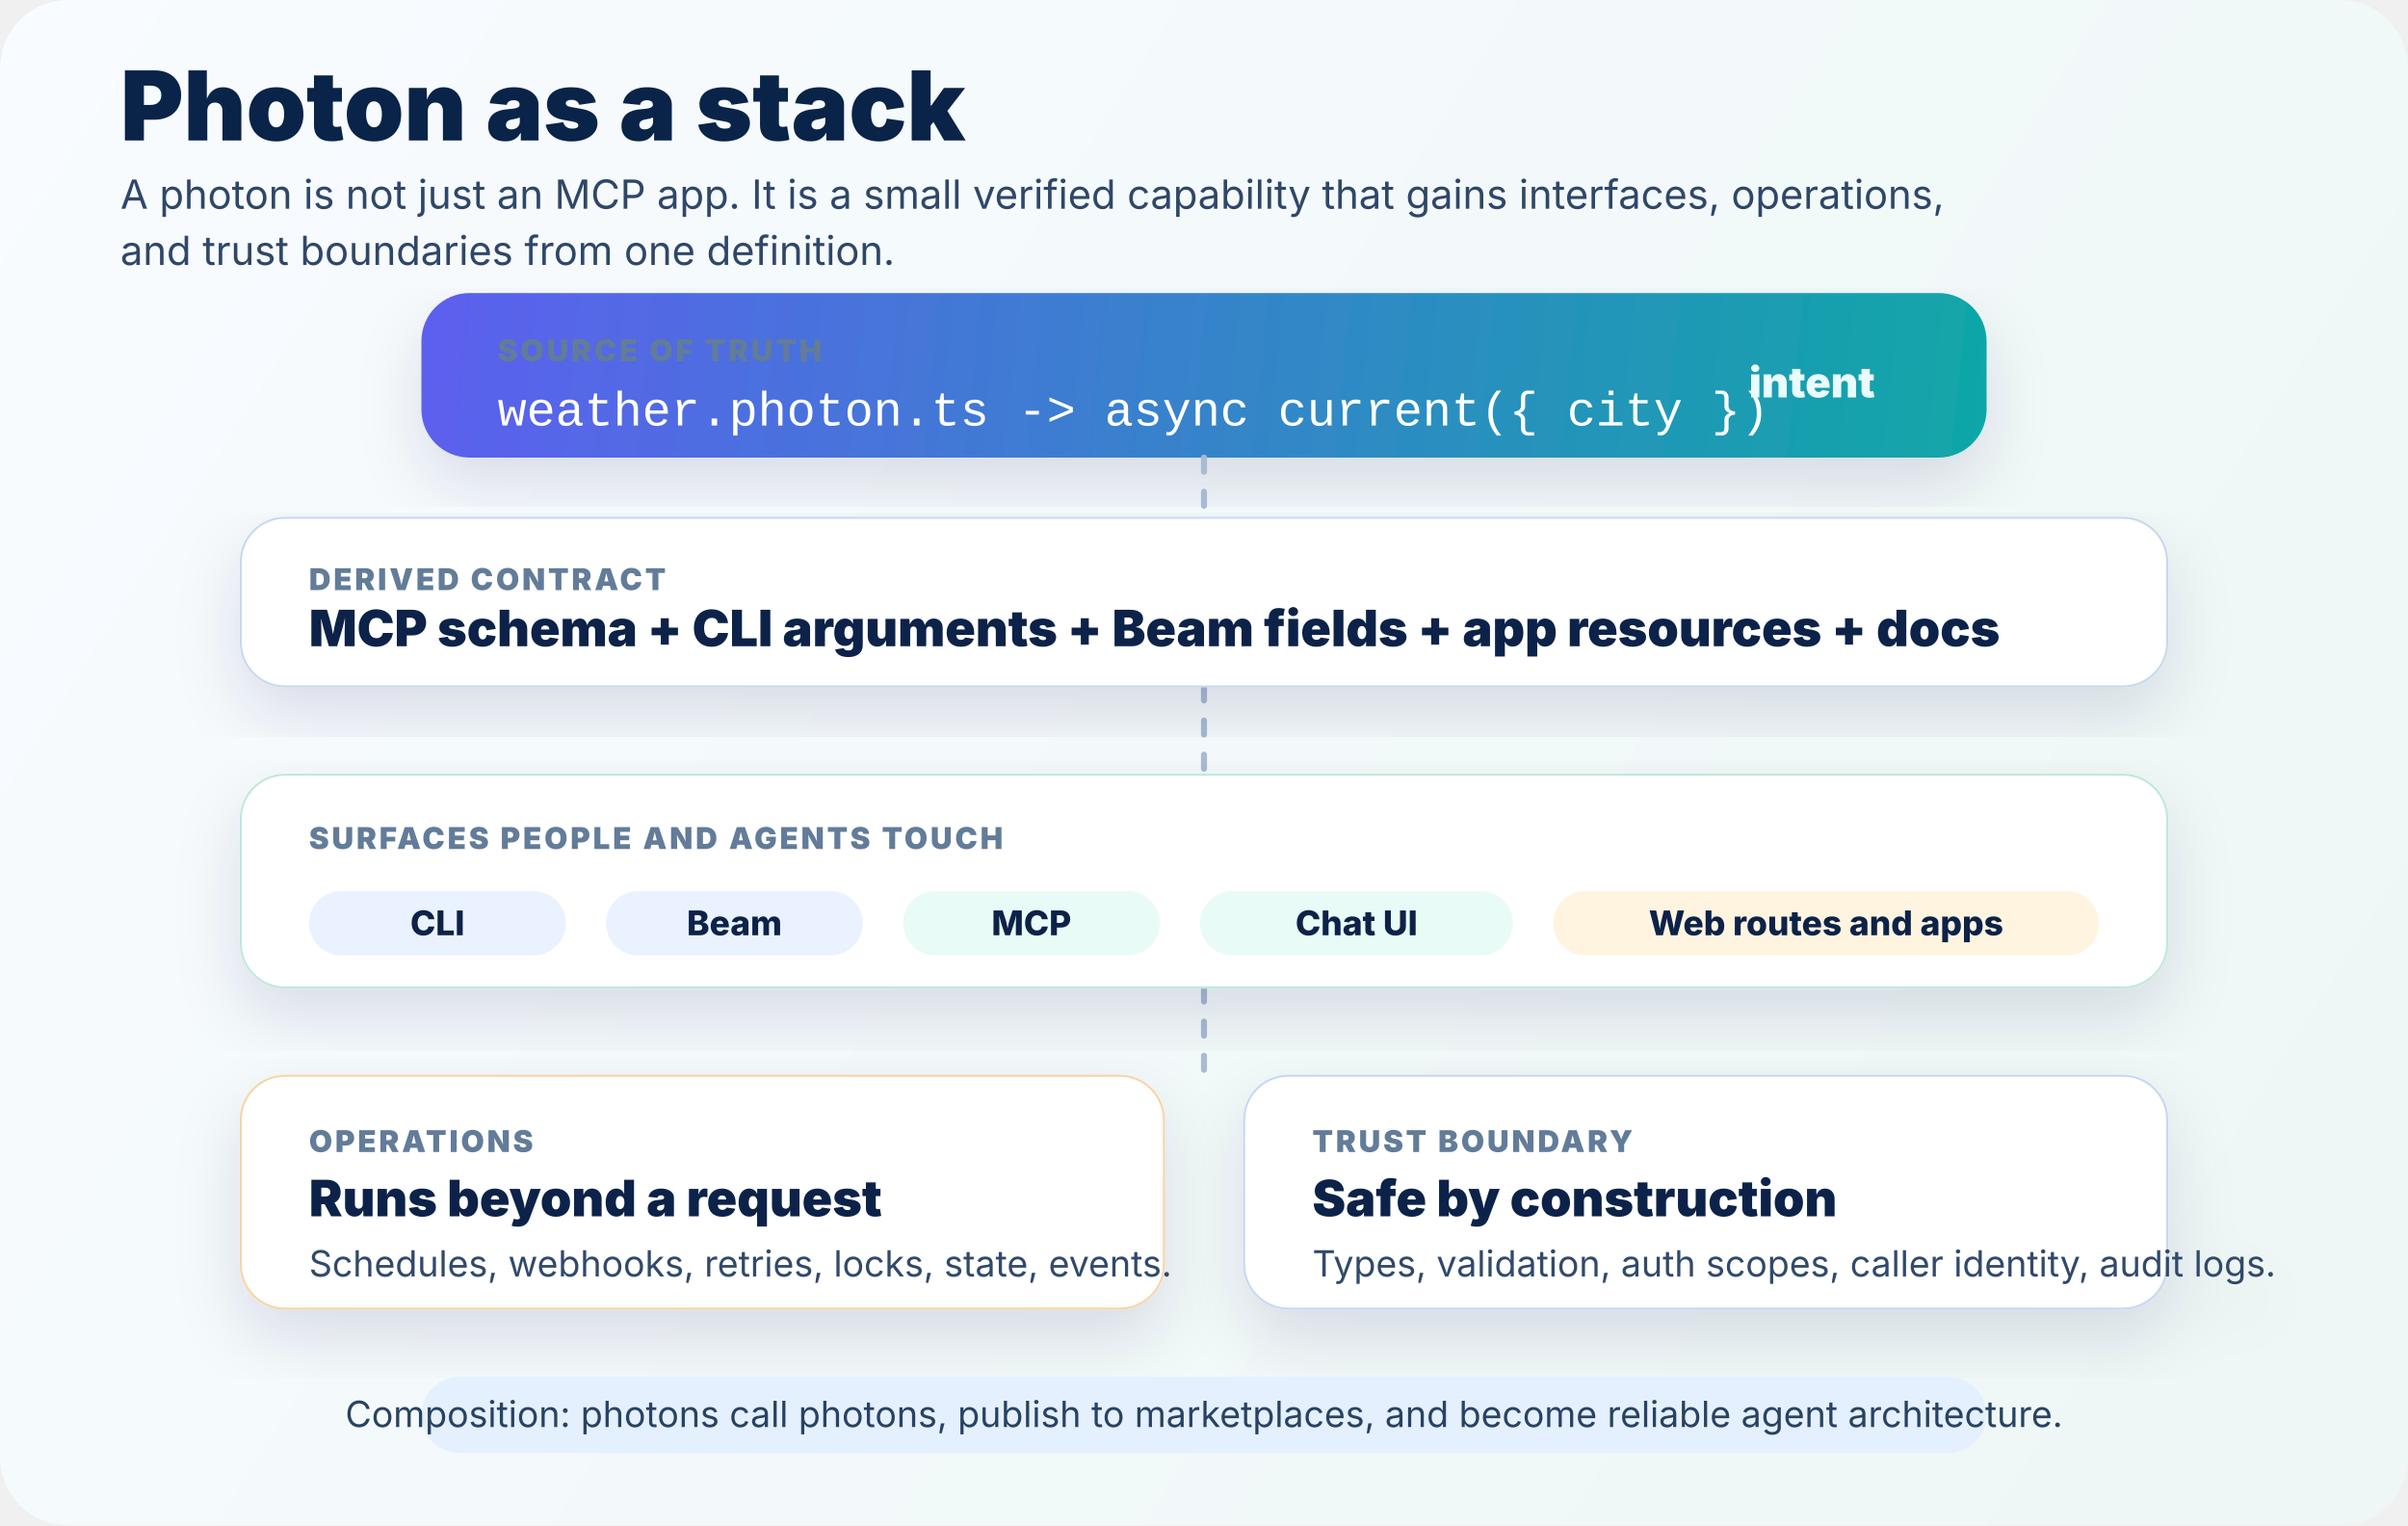
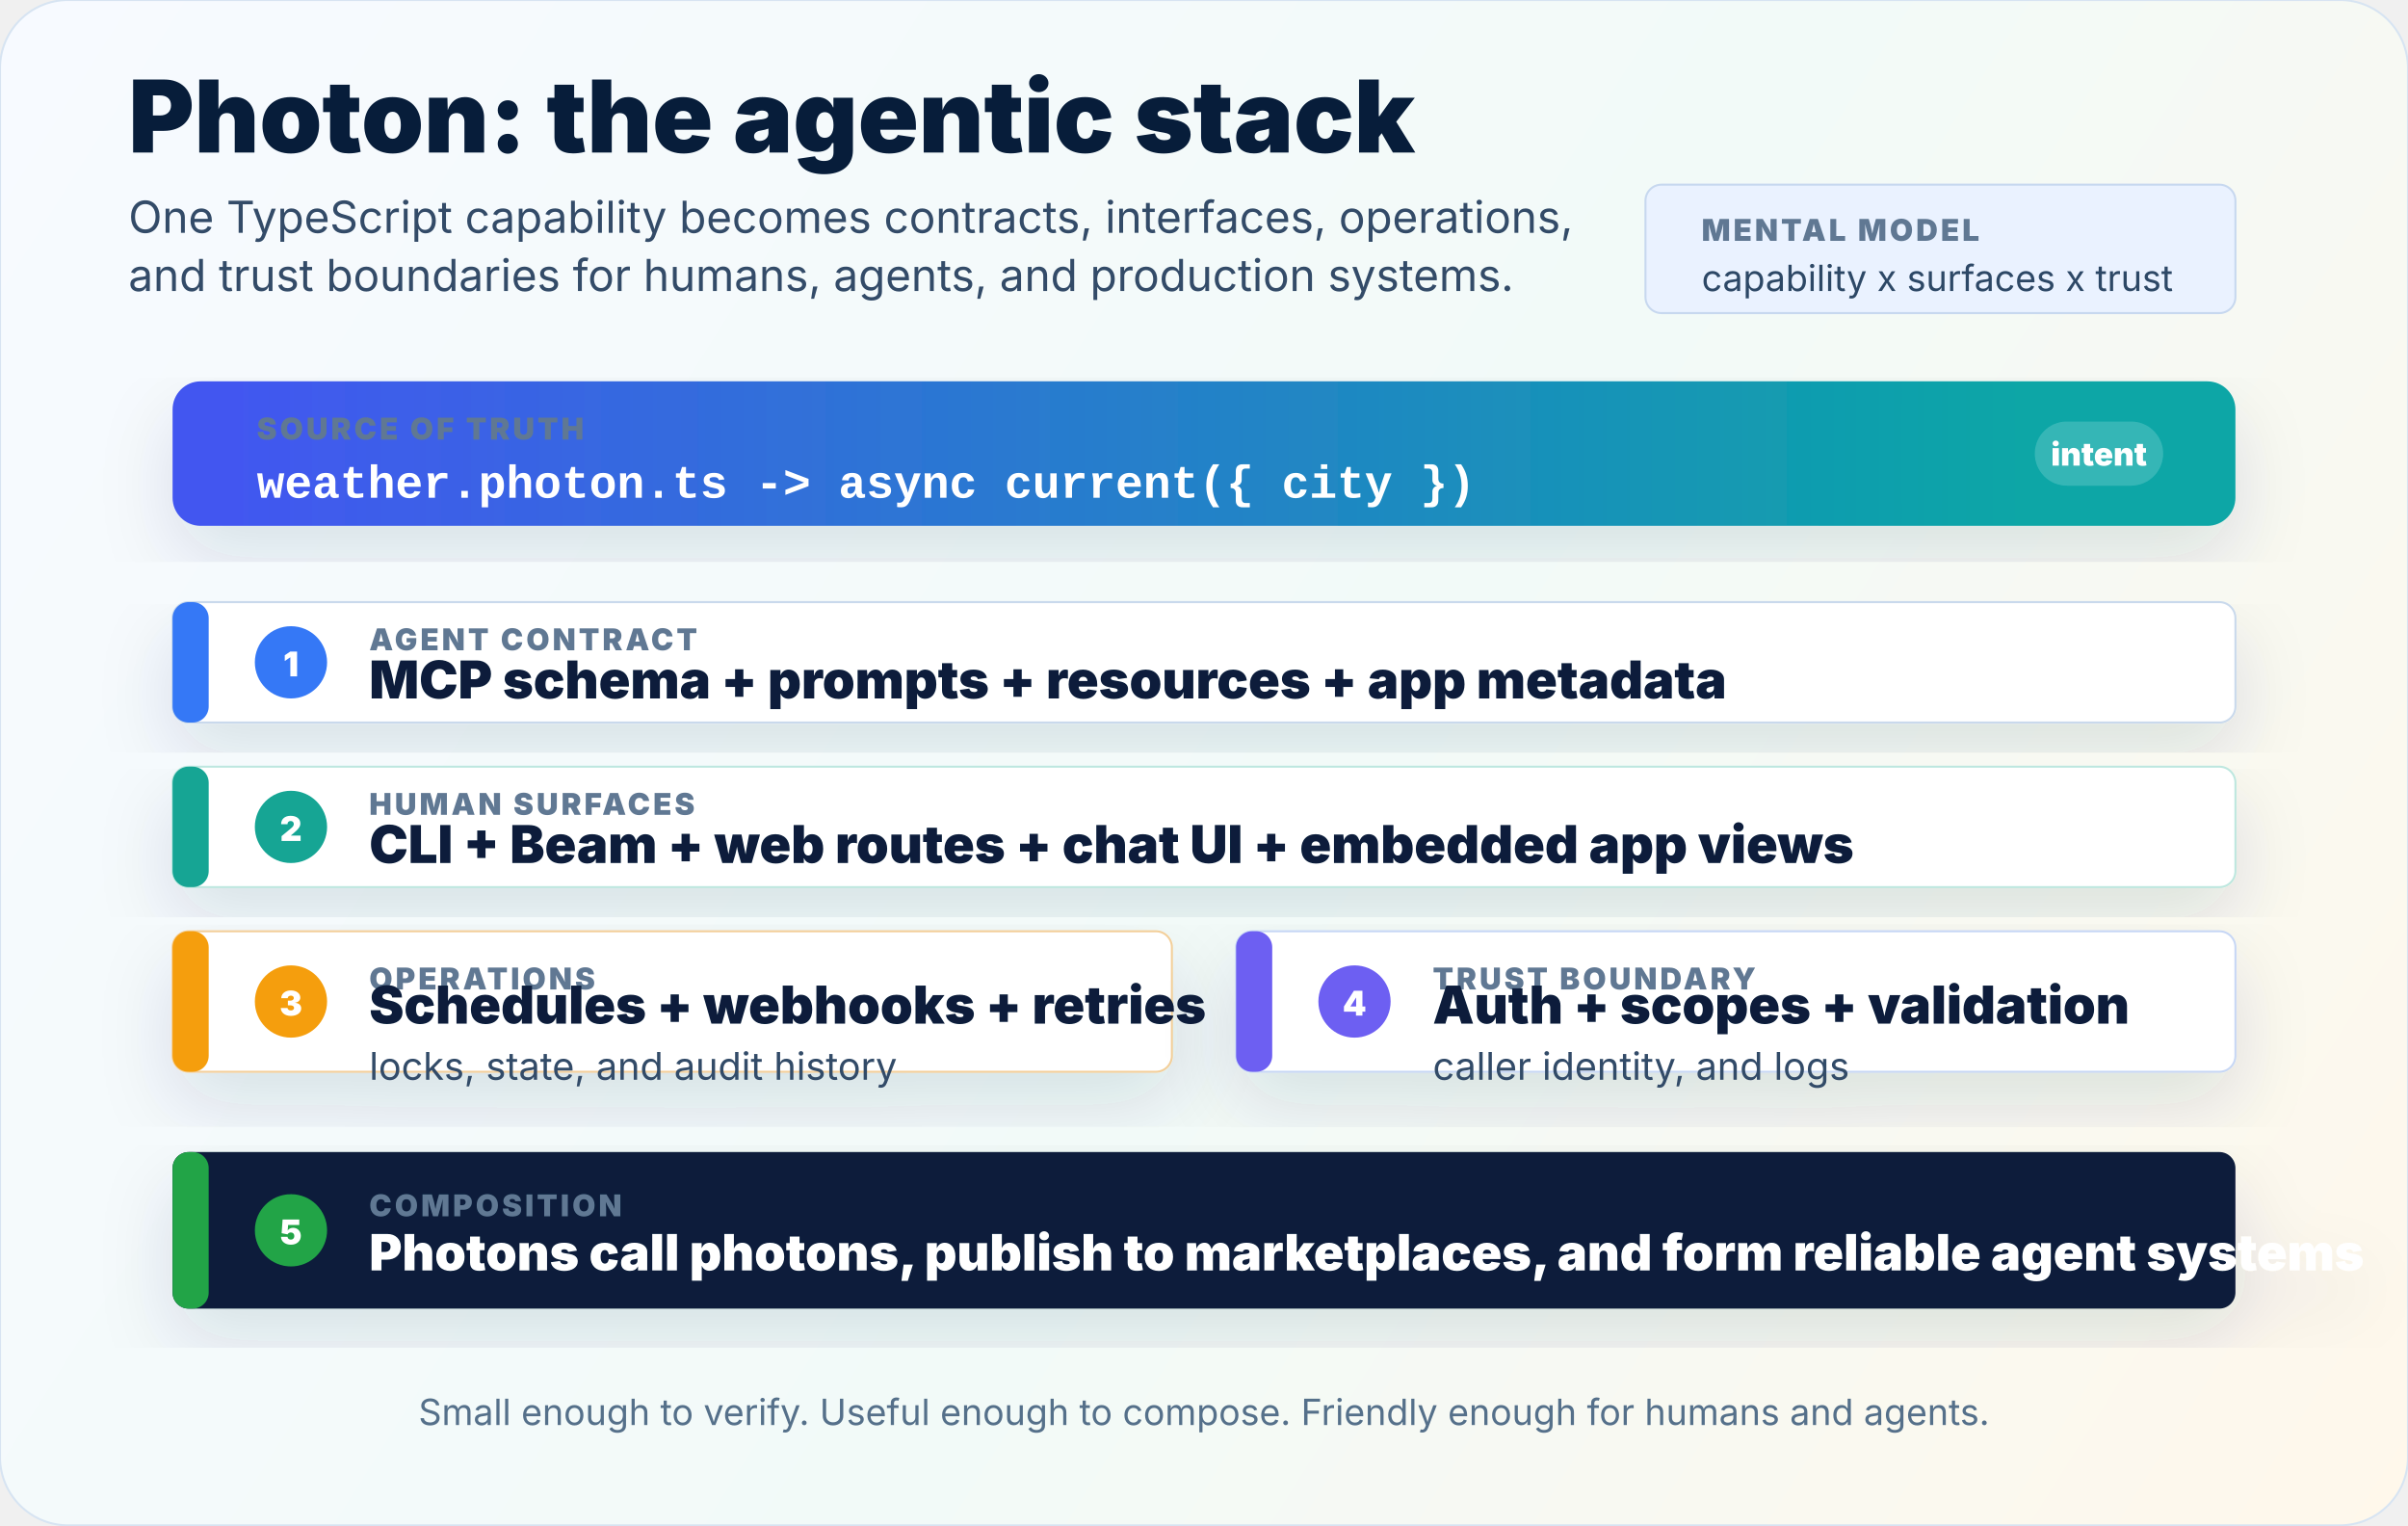
<svg xmlns="http://www.w3.org/2000/svg" width="1200" height="760" viewBox="0 0 1200 760" fill="none" role="img" aria-labelledby="title desc">
  <defs>
-     <linearGradient id="canvas" x1="0" y1="0" x2="1200" y2="760" gradientUnits="userSpaceOnUse">
-       <stop stop-color="#F8FBFF" />
-       <stop offset="1" stop-color="#EEF7F5" />
+     <linearGradient id="bg" x1="0" y1="0" x2="1200" y2="760" gradientUnits="userSpaceOnUse">
+       <stop stop-color="#F7FAFF" />
+       <stop offset="0.55" stop-color="#F2FAF8" />
+       <stop offset="1" stop-color="#FFF8EB" />
    </linearGradient>
-     <linearGradient id="intent" x1="210" y1="120" x2="990" y2="202" gradientUnits="userSpaceOnUse">
-       <stop stop-color="#5D5FEF" />
-       <stop offset="1" stop-color="#10A7A7" />
+     <linearGradient id="source" x1="116" y1="170" x2="1010" y2="170" gradientUnits="userSpaceOnUse">
+       <stop stop-color="#4257F0" />
+       <stop offset="1" stop-color="#0AA6A6" />
    </linearGradient>
-     <filter id="shadow" x="-10%" y="-20%" width="120%" height="150%" color-interpolation-filters="sRGB">
-       <feDropShadow dx="0" dy="14" stdDeviation="16" flood-color="#10294A" flood-opacity="0.12" />
+     <filter id="softShadow" x="-8%" y="-25%" width="116%" height="150%" color-interpolation-filters="sRGB">
+       <feDropShadow dx="0" dy="16" stdDeviation="18" flood-color="#12355A" flood-opacity="0.12" />
    </filter>
    <style>
      .font{font-family:Inter, ui-sans-serif, system-ui, -apple-system, BlinkMacSystemFont, "Segoe UI", sans-serif}
      .mono{font-family:"SFMono-Regular", Consolas, "Liberation Mono", monospace}
-       .title{font-weight:850;fill:#0A2348}
-       .body{fill:#2F4768}
-       .muted{fill:#637B99}
-       .label{font-size:15px;font-weight:850;letter-spacing:1.4px;fill:#627B99}
-       .layerTitle{font-size:25px;font-weight:850;fill:#0A2348}
-       .small{font-size:18px;fill:#304A6B}
-       .pill{font-size:17px;font-weight:800;fill:#0A2348}
+       .title{font-weight:850;fill:#071D3A}
+       .body{fill:#334B68}
+       .eyebrow{font-size:15px;font-weight:850;letter-spacing:1.5px;fill:#607893}
+       .layerTitle{font-size:26px;font-weight:850;fill:#071D3A}
+       .layerText{font-size:19px;fill:#334B68}
+       .num{font-size:17px;font-weight:850;fill:#FFFFFF}
+       .code{font-size:23px;font-weight:750;fill:#FFFFFF}
+       .small{font-size:18px;fill:#2D4866}
    </style>
  </defs>
-   <rect width="1200" height="760" rx="34" fill="url(#canvas)" />
-   <text x="60" y="70" class="font title" font-size="48">Photon as a stack</text>
-   <text x="60" y="104" class="font body" font-size="20">A photon is not just an MCP app. It is a small verified capability that gains interfaces, operations,</text>
-   <text x="60" y="132" class="font body" font-size="20">and trust boundaries from one definition.</text>
-   <g filter="url(#shadow)">
-     <rect x="210" y="146" width="780" height="82" rx="24" fill="url(#intent)" />
-     <text x="248" y="180" class="font label" fill="#DFFBFF">SOURCE OF TRUTH</text>
-     <text x="248" y="212" class="mono" font-size="24" fill="#FFFFFF">weather.photon.ts  -&gt;  async current({ city })</text>
-     <text x="903" y="198" text-anchor="middle" class="font" font-size="21" font-weight="850" fill="#EAFBFF">intent</text>
+   <rect width="1200" height="760" rx="34" fill="url(#bg)" />
+   <rect x="0" y="0" width="1200" height="760" rx="34" fill="none" stroke="#D7E4F2" />
+   <text x="64" y="76" class="font title" font-size="50">Photon: the agentic stack</text>
+   <text x="64" y="116" class="font body" font-size="22">One TypeScript capability becomes contracts, interfaces, operations,</text>
+   <text x="64" y="145" class="font body" font-size="22">and trust boundaries for humans, agents, and production systems.</text>
+   <g filter="url(#softShadow)">
+     <rect x="86" y="190" width="1028" height="72" rx="14" fill="url(#source)" />
+     <text x="128" y="219" class="font eyebrow" fill="#DDFBFF">SOURCE OF TRUTH</text>
+     <text x="128" y="248" class="mono code">weather.photon.ts  -&gt;  async current({ city })</text>
+     <rect x="1014" y="210" width="64" height="32" rx="16" fill="#FFFFFF" fill-opacity="0.18" />
+     <text x="1046" y="232" text-anchor="middle" class="font" font-size="16" font-weight="850" fill="#FFFFFF">intent</text>
  </g>
-   <g stroke="#A8BBD2" stroke-width="3" stroke-linecap="round" stroke-dasharray="7 10">
-     <path d="M600 228 V258" />
-     <path d="M600 342 V386" />
-     <path d="M600 492 V536" />
+   <g filter="url(#softShadow)">
+     <rect x="86" y="300" width="1028" height="60" rx="8" fill="#FFFFFF" stroke="#C9D9EC" />
+     <rect x="86" y="300" width="18" height="60" rx="8" fill="#3478F6" />
+     <circle cx="145" cy="330" r="18" fill="#3478F6" />
+     <text x="145" y="337" text-anchor="middle" class="font num">1</text>
+     <text x="184" y="324" class="font eyebrow">AGENT CONTRACT</text>
+     <text x="184" y="348" class="font layerTitle">MCP schema + prompts + resources + app metadata</text>
  </g>
-   <g filter="url(#shadow)">
-     <rect x="120" y="258" width="960" height="84" rx="22" fill="#FFFFFF" stroke="#C8D8EF" />
-     <text x="154" y="294" class="font label">DERIVED CONTRACT</text>
-     <text x="154" y="322" class="font layerTitle" font-size="24">MCP schema  +  CLI arguments  +  Beam fields  +  app resources  +  docs</text>
+   <g filter="url(#softShadow)">
+     <rect x="86" y="382" width="1028" height="60" rx="8" fill="#FFFFFF" stroke="#BDE7DF" />
+     <rect x="86" y="382" width="18" height="60" rx="8" fill="#12A594" />
+     <circle cx="145" cy="412" r="18" fill="#12A594" />
+     <text x="145" y="419" text-anchor="middle" class="font num">2</text>
+     <text x="184" y="406" class="font eyebrow">HUMAN SURFACES</text>
+     <text x="184" y="430" class="font layerTitle">CLI + Beam + web routes + chat UI + embedded app views</text>
  </g>
-   <g filter="url(#shadow)">
-     <rect x="120" y="386" width="960" height="106" rx="22" fill="#FFFFFF" stroke="#BFE8DA" />
-     <text x="154" y="423" class="font label">SURFACES PEOPLE AND AGENTS TOUCH</text>
-     <g>
-       <rect x="154" y="444" width="128" height="32" rx="16" fill="#EAF2FF" />
-       <text x="218" y="466" text-anchor="middle" class="font pill">CLI</text>
-       <rect x="302" y="444" width="128" height="32" rx="16" fill="#EAF2FF" />
-       <text x="366" y="466" text-anchor="middle" class="font pill">Beam</text>
-       <rect x="450" y="444" width="128" height="32" rx="16" fill="#E9FBF6" />
-       <text x="514" y="466" text-anchor="middle" class="font pill">MCP</text>
-       <rect x="598" y="444" width="156" height="32" rx="16" fill="#E9FBF6" />
-       <text x="676" y="466" text-anchor="middle" class="font pill">Chat UI</text>
-       <rect x="774" y="444" width="272" height="32" rx="16" fill="#FFF4DF" />
-       <text x="910" y="466" text-anchor="middle" class="font pill">Web routes and apps</text>
-     </g>
+   <g filter="url(#softShadow)">
+     <rect x="86" y="464" width="498" height="70" rx="8" fill="#FFFFFF" stroke="#F3CF9A" />
+     <rect x="86" y="464" width="18" height="70" rx="8" fill="#F59E0B" />
+     <circle cx="145" cy="499" r="18" fill="#F59E0B" />
+     <text x="145" y="506" text-anchor="middle" class="font num">3</text>
+     <text x="184" y="493" class="font eyebrow">OPERATIONS</text>
+     <text x="184" y="510" class="font layerTitle" font-size="23">Schedules + webhooks + retries</text>
+     <text x="184" y="538" class="font layerText">locks, state, and audit history</text>
  </g>
-   <g filter="url(#shadow)">
-     <rect x="120" y="536" width="460" height="116" rx="22" fill="#FFFFFF" stroke="#F7D4A7" />
-     <text x="154" y="574" class="font label">OPERATIONS</text>
-     <text x="154" y="606" class="font layerTitle">Runs beyond a request</text>
-     <text x="154" y="636" class="font small">Schedules, webhooks, retries, locks, state, events.</text>
+   <g filter="url(#softShadow)">
+     <rect x="616" y="464" width="498" height="70" rx="8" fill="#FFFFFF" stroke="#C7D7F5" />
+     <rect x="616" y="464" width="18" height="70" rx="8" fill="#6D5EF2" />
+     <circle cx="675" cy="499" r="18" fill="#6D5EF2" />
+     <text x="675" y="506" text-anchor="middle" class="font num">4</text>
+     <text x="714" y="493" class="font eyebrow">TRUST BOUNDARY</text>
+     <text x="714" y="510" class="font layerTitle" font-size="23">Auth + scopes + validation</text>
+     <text x="714" y="538" class="font layerText">caller identity, and logs</text>
  </g>
-   <g filter="url(#shadow)">
-     <rect x="620" y="536" width="460" height="116" rx="22" fill="#FFFFFF" stroke="#C7D7F5" />
-     <text x="654" y="574" class="font label">TRUST BOUNDARY</text>
-     <text x="654" y="606" class="font layerTitle">Safe by construction</text>
-     <text x="654" y="636" class="font small">Types, validation, auth scopes, caller identity, audit logs.</text>
+   <g filter="url(#softShadow)">
+     <rect x="86" y="574" width="1028" height="78" rx="8" fill="#071D3A" />
+     <rect x="86" y="574" width="18" height="78" rx="8" fill="#22A447" />
+     <circle cx="145" cy="613" r="18" fill="#22A447" />
+     <text x="145" y="620" text-anchor="middle" class="font num">5</text>
+     <text x="184" y="606" class="font eyebrow" fill="#91A8C1">COMPOSITION</text>
+     <text x="184" y="633" class="font" font-size="25" font-weight="850" fill="#FFFFFF">Photons call photons, publish to marketplaces, and form reliable agent systems</text>
  </g>
  <g>
-     <rect x="210" y="686" width="780" height="38" rx="19" fill="#E5F0FF" />
-     <text x="600" y="711" text-anchor="middle" class="font" font-size="18" fill="#284362">Composition: photons call photons, publish to marketplaces, and become reliable agent architecture.</text>
+     <rect x="820" y="92" width="294" height="64" rx="8" fill="#EAF2FF" stroke="#C7D8EF" />
+     <text x="848" y="120" class="font eyebrow">MENTAL MODEL</text>
+     <text x="848" y="145" class="font small">capability x surfaces x trust</text>
  </g>
+   <text x="600" y="710" text-anchor="middle" class="font" font-size="18" fill="#55708A">Small enough to verify. Useful enough to compose. Friendly enough for humans and agents.</text>
</svg>
